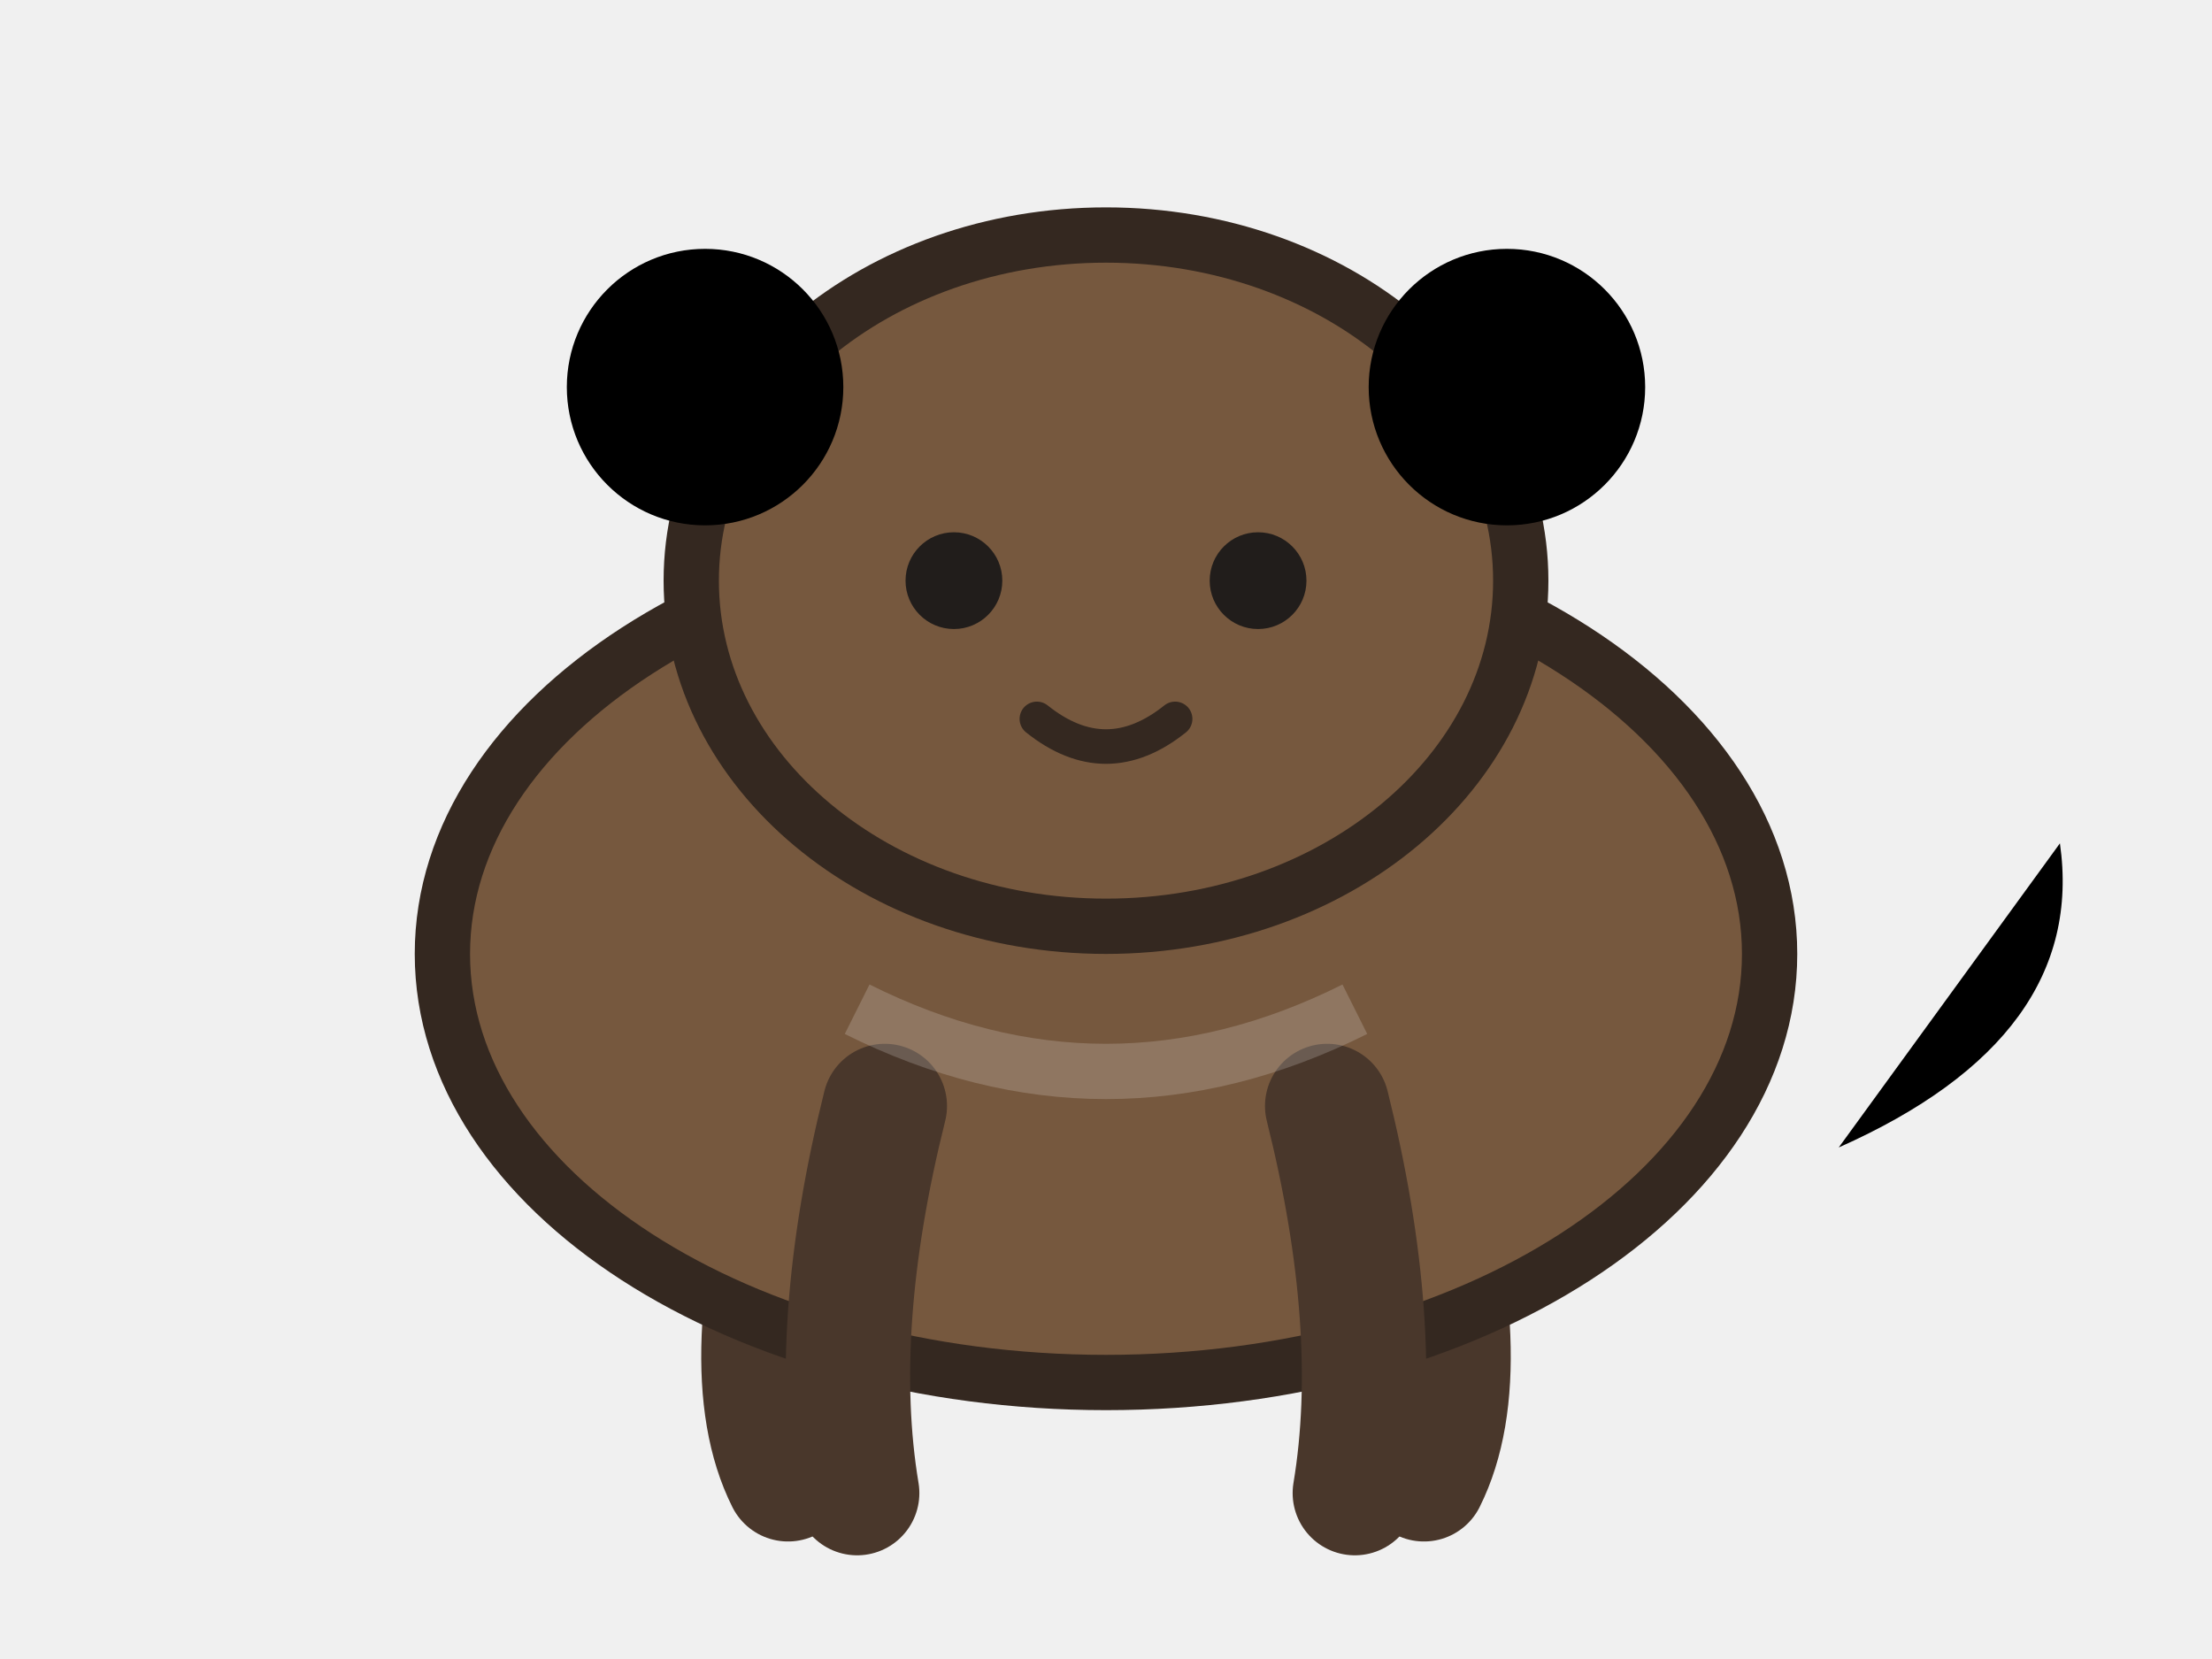
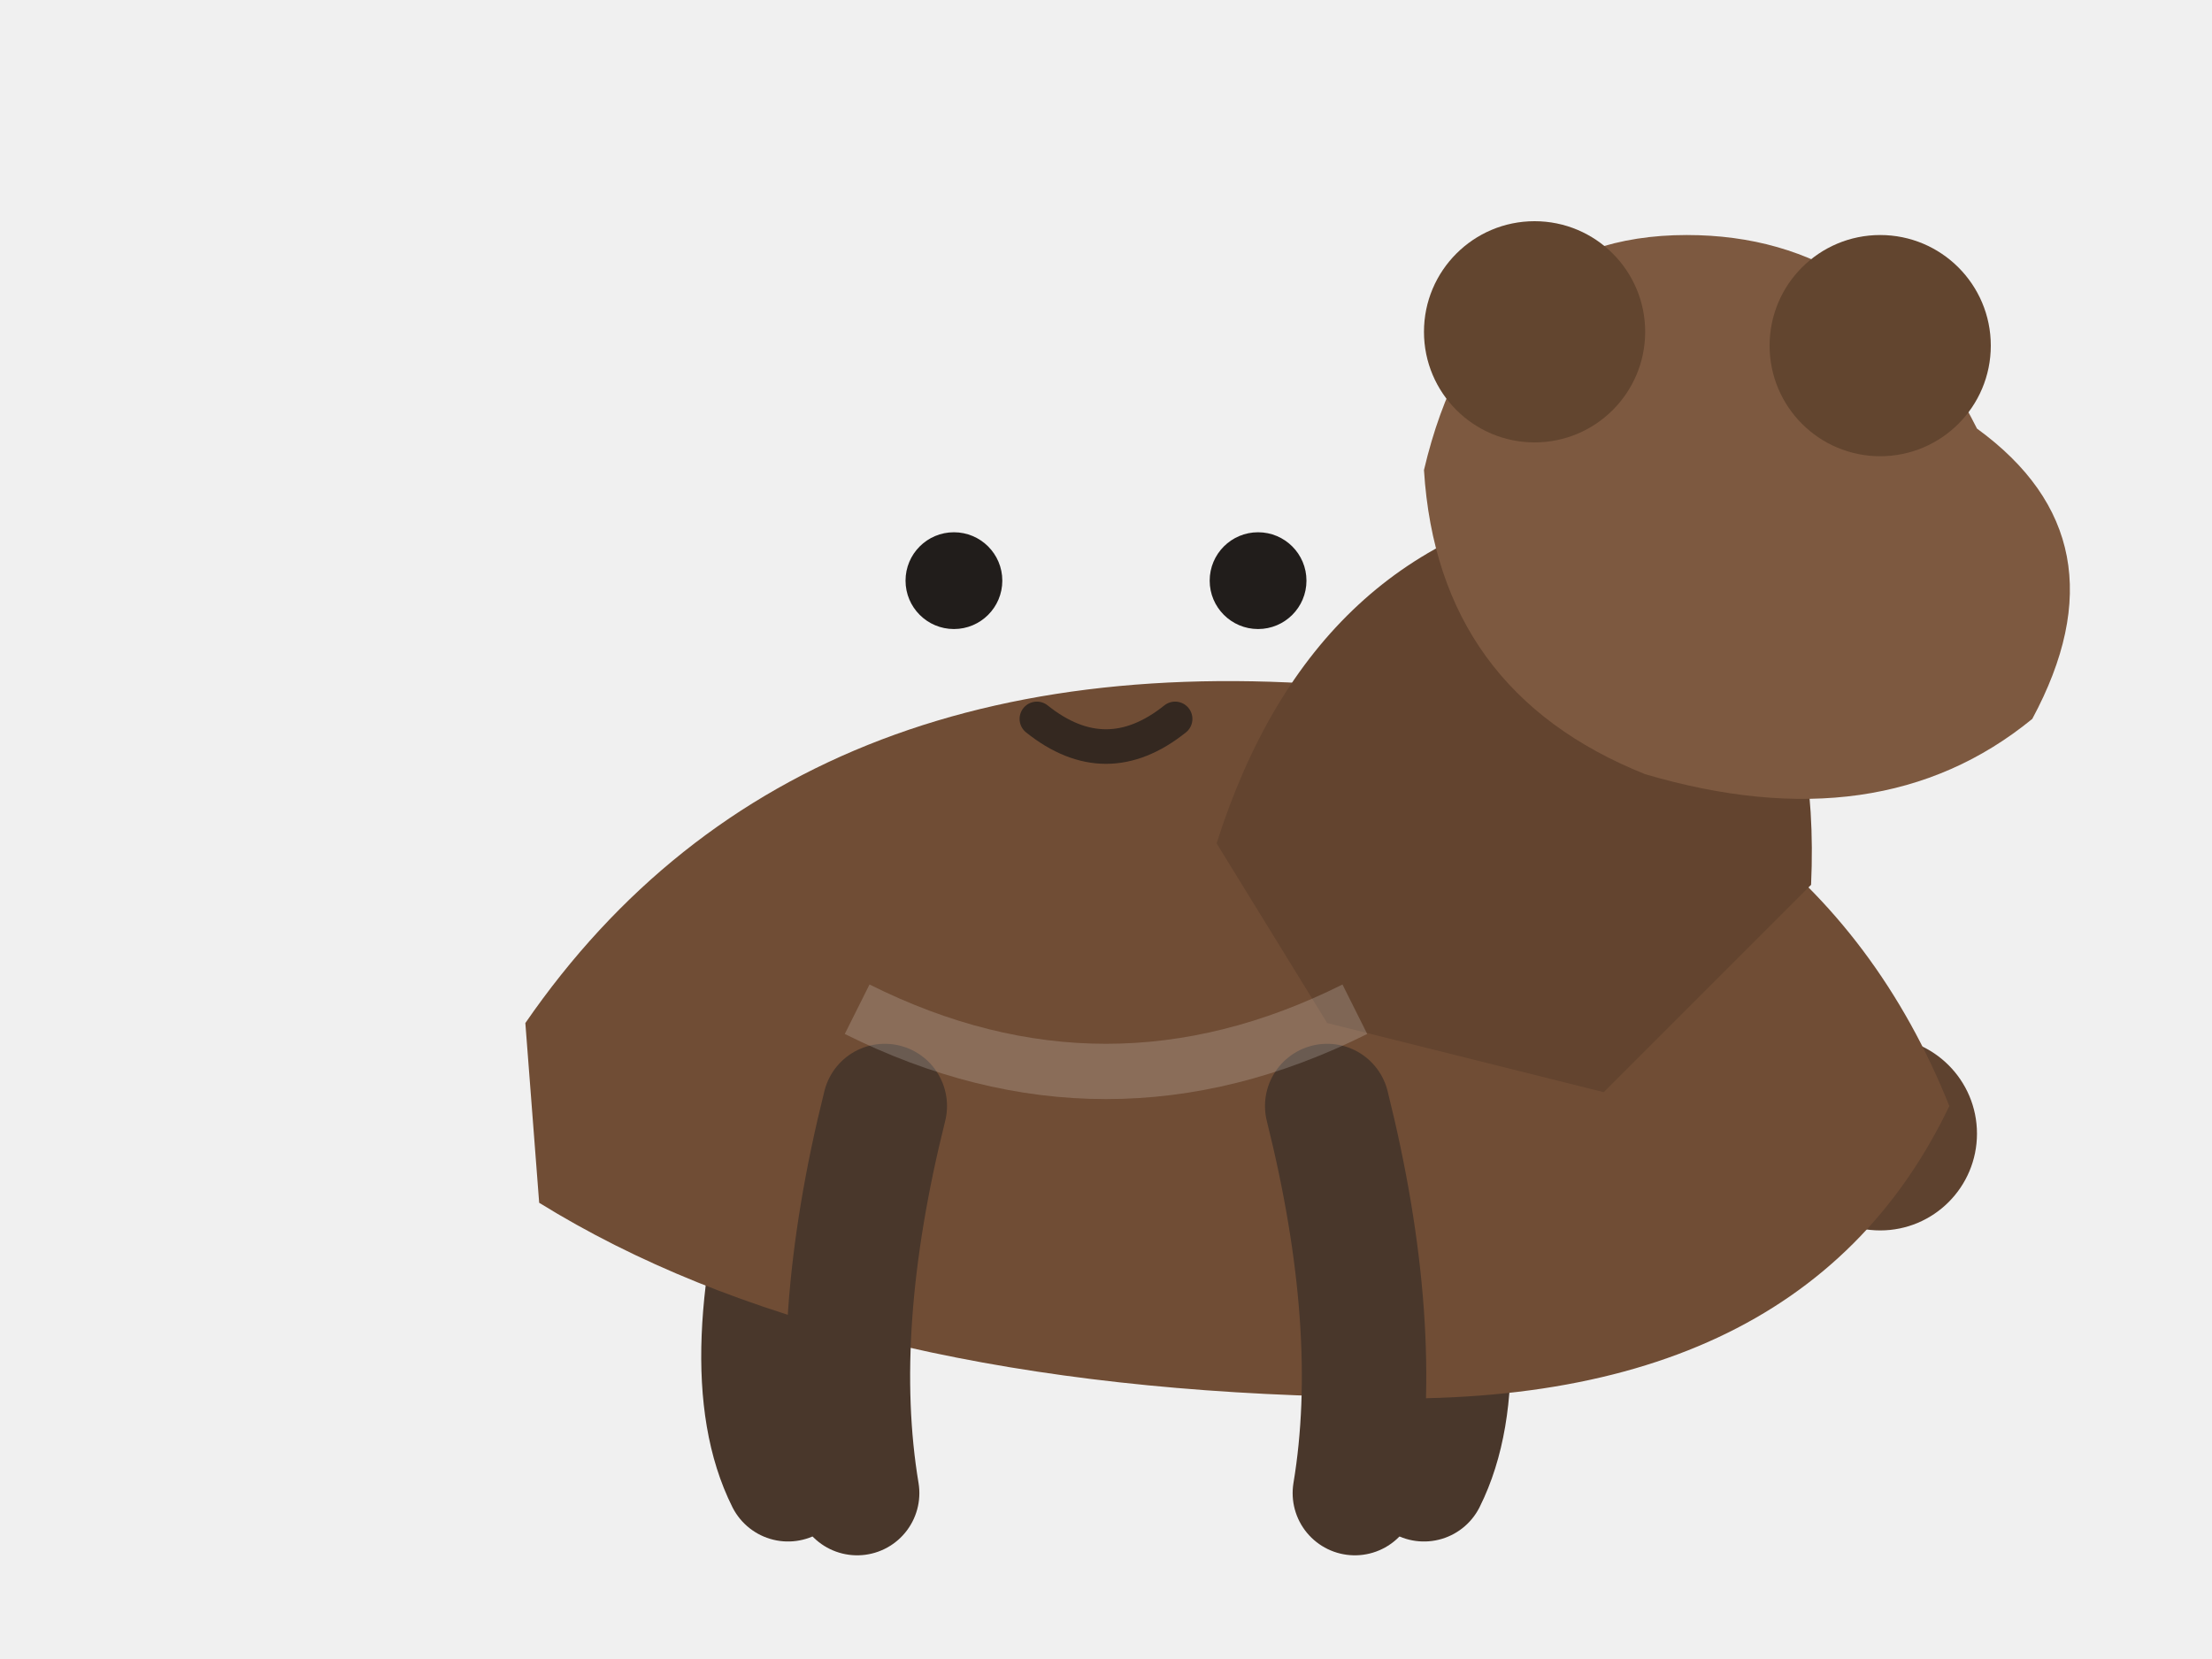
<svg xmlns="http://www.w3.org/2000/svg" viewBox="0 0 160 120" role="img" aria-label="bear pet master artwork">
  <g id="pet-root">
    <g id="tail">
-       <path d="M133 83 Q151 75 149 61" />
+       <circle cx="136" cy="82" r="7" fill="#5e422f" />
    </g>
    <g id="hind-legs">
      <path d="M58 82 Q53 99 57 107" fill="none" stroke="#49372b" stroke-width="9" stroke-linecap="round" />
      <path d="M102 82 Q107 99 103 107" fill="none" stroke="#49372b" stroke-width="9" stroke-linecap="round" />
    </g>
    <g id="body">
-       <ellipse cx="80" cy="69" rx="48" ry="31" fill="#76583e" stroke="#342820" stroke-width="4" />
+       <path d="M38 74 Q58 45 101 50 Q131 55 141 80 Q130 103 96 101 Q60 100 39 87 Z" fill="#704d35" />
    </g>
    <g id="front-legs">
      <path d="M64 80 Q60 96 62 108" fill="none" stroke="#49372b" stroke-width="9" stroke-linecap="round" />
      <path d="M96 80 Q100 96 98 108" fill="none" stroke="#49372b" stroke-width="9" stroke-linecap="round" />
    </g>
    <g id="neck">
-       <path d="M60 54 Q62 33 80 29 Q98 33 100 54" fill="#76583e" stroke="#342820" stroke-width="4" />
+       <path d="M88 61 Q95 39 115 36 Q132 42 131 64 L116 79 L96 74 Z" fill="#63442f" />
    </g>
    <g id="head">
-       <ellipse cx="80" cy="42" rx="30" ry="25" fill="#76583e" stroke="#342820" stroke-width="4" />
-       <circle cx="51" cy="28" r="10" />
-       <circle cx="109" cy="28" r="10" />
+       <path d="M103 34 Q107 17 122 17 Q136 17 143 31 Q154 39 147 52 Q136 61 119 56 Q104 50 103 34 Z" fill="#7d5940" />
+       <circle cx="111" cy="24" r="8" fill="#62452f" />
+       <circle cx="136" cy="25" r="8" fill="#62452f" />
    </g>
    <g id="face">
      <circle cx="69" cy="42" r="3.5" fill="#211d1b" />
      <circle cx="91" cy="42" r="3.5" fill="#211d1b" />
      <path d="M75 52 Q80 56 85 52" fill="none" stroke="#342820" stroke-width="2.5" stroke-linecap="round" />
    </g>
    <g id="species-surface">
   
  </g>
    <g id="markings">
      <path d="M62 73 Q80 82 98 73" fill="none" stroke="#ffffff" stroke-opacity=".18" stroke-width="4" />
    </g>
  </g>
</svg>
